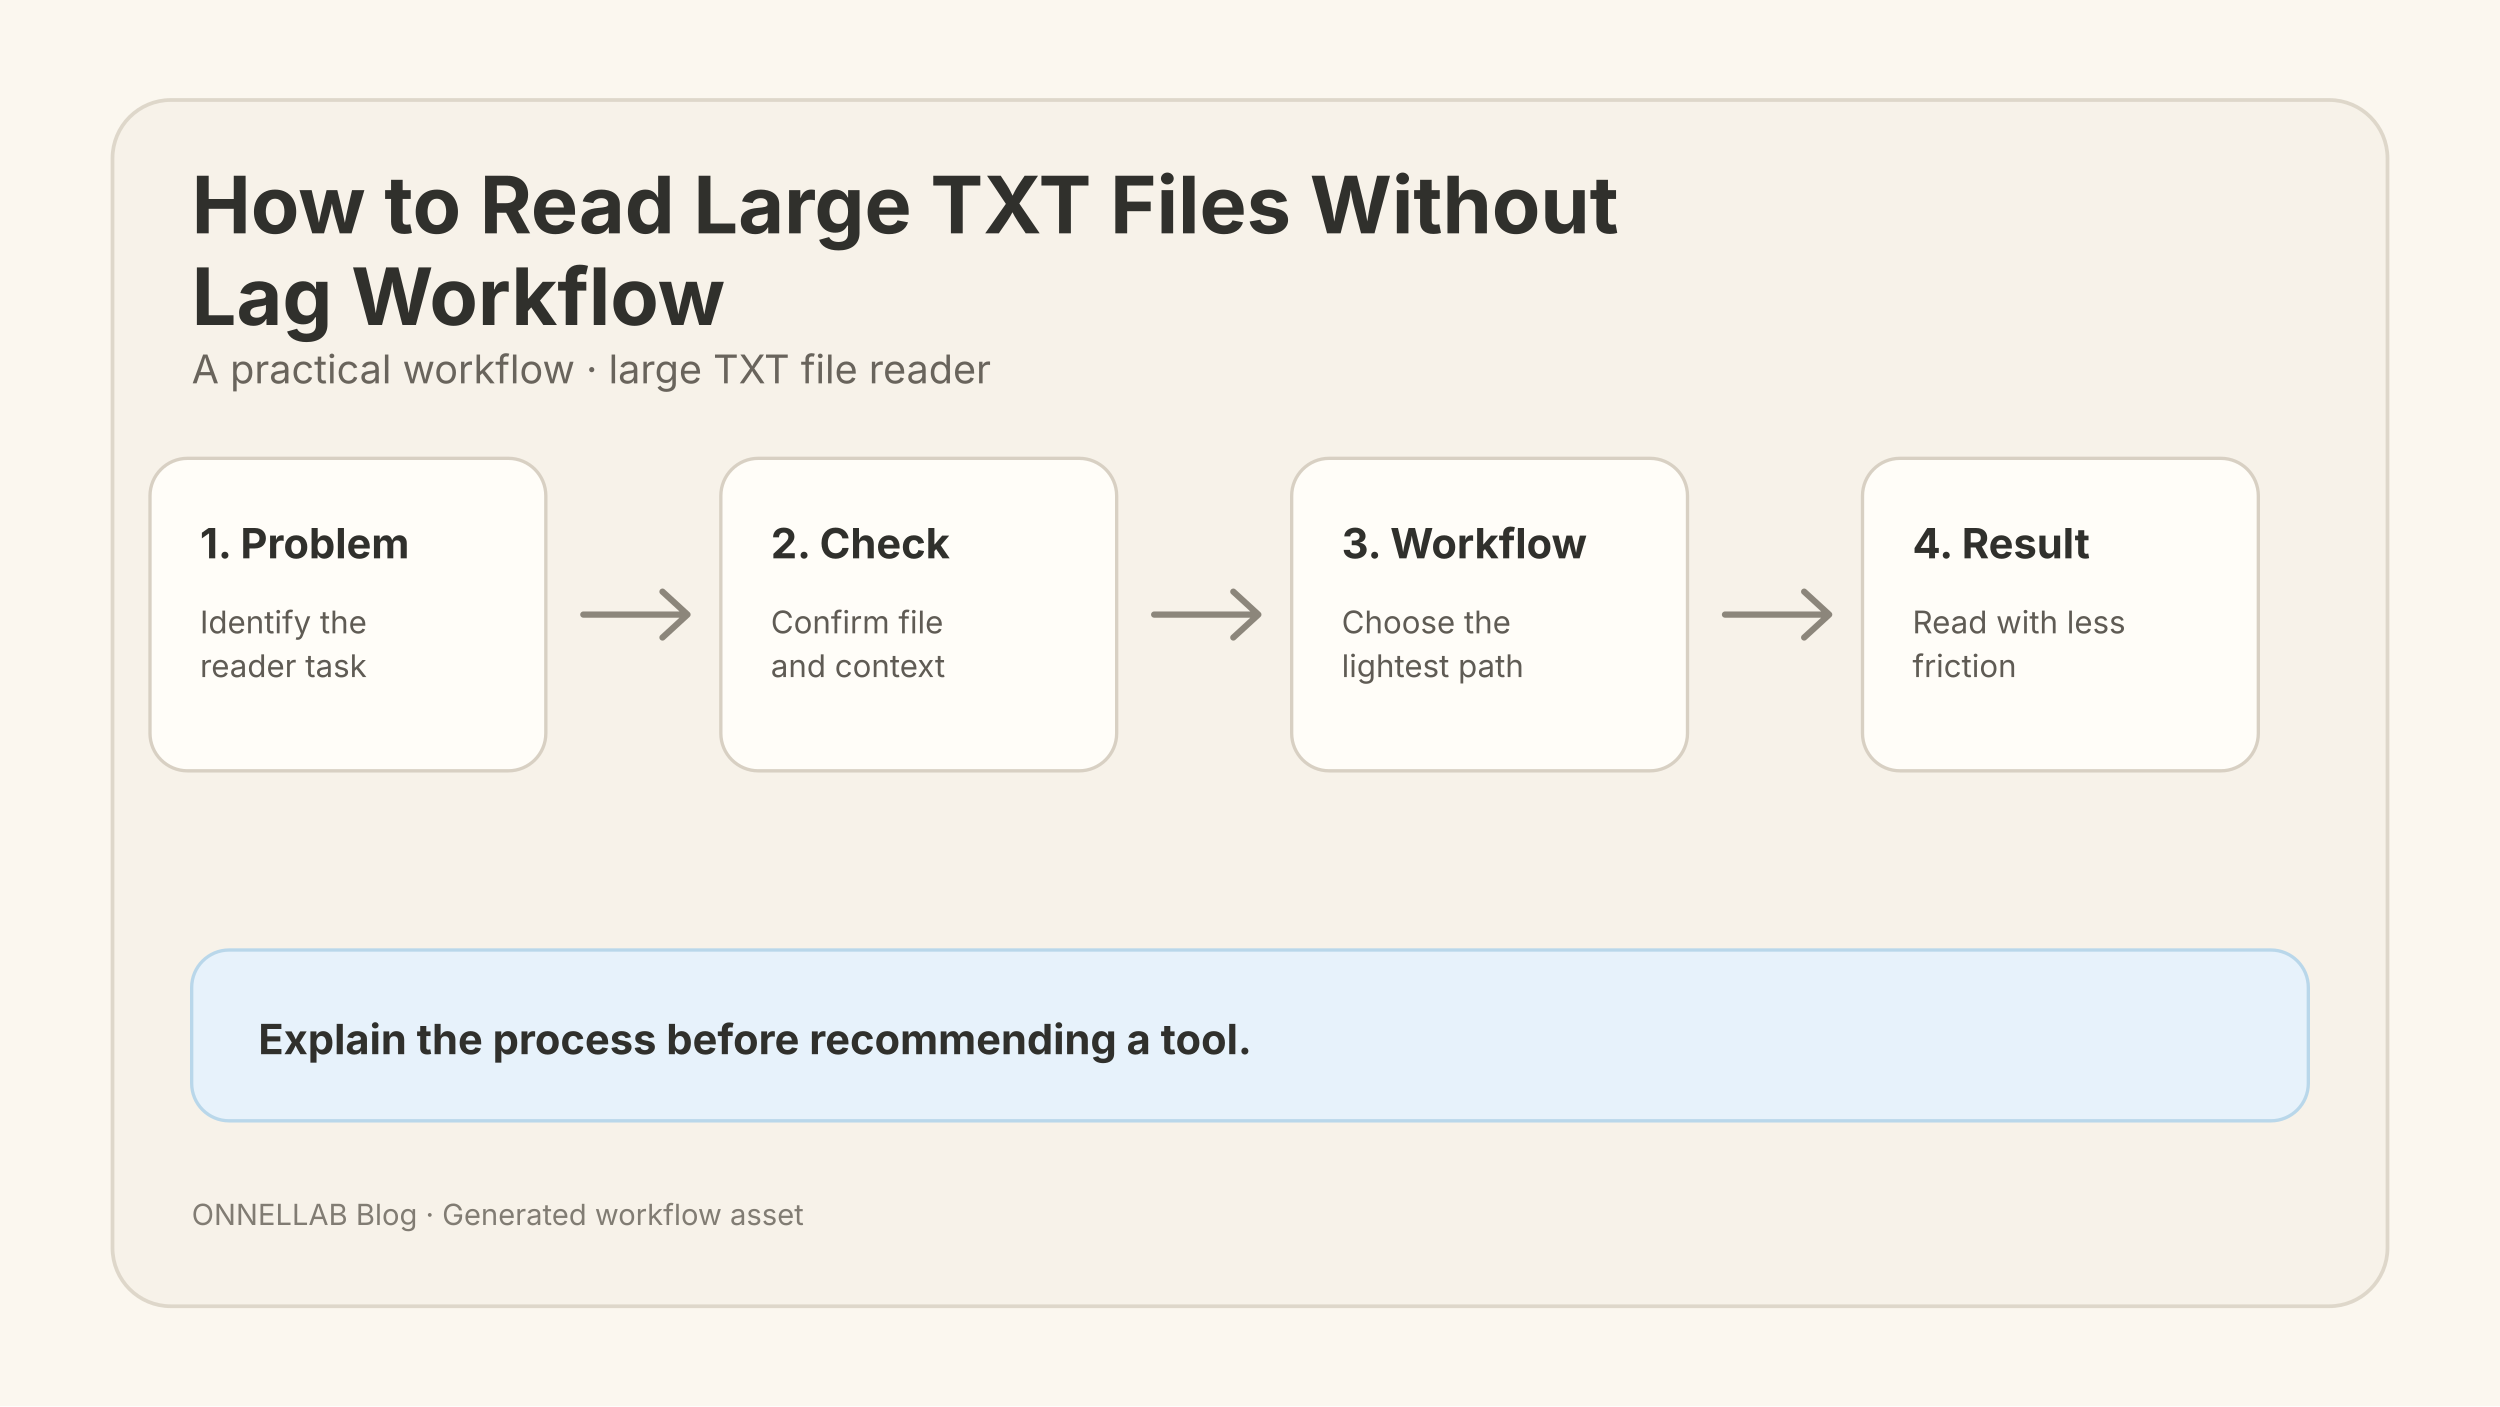
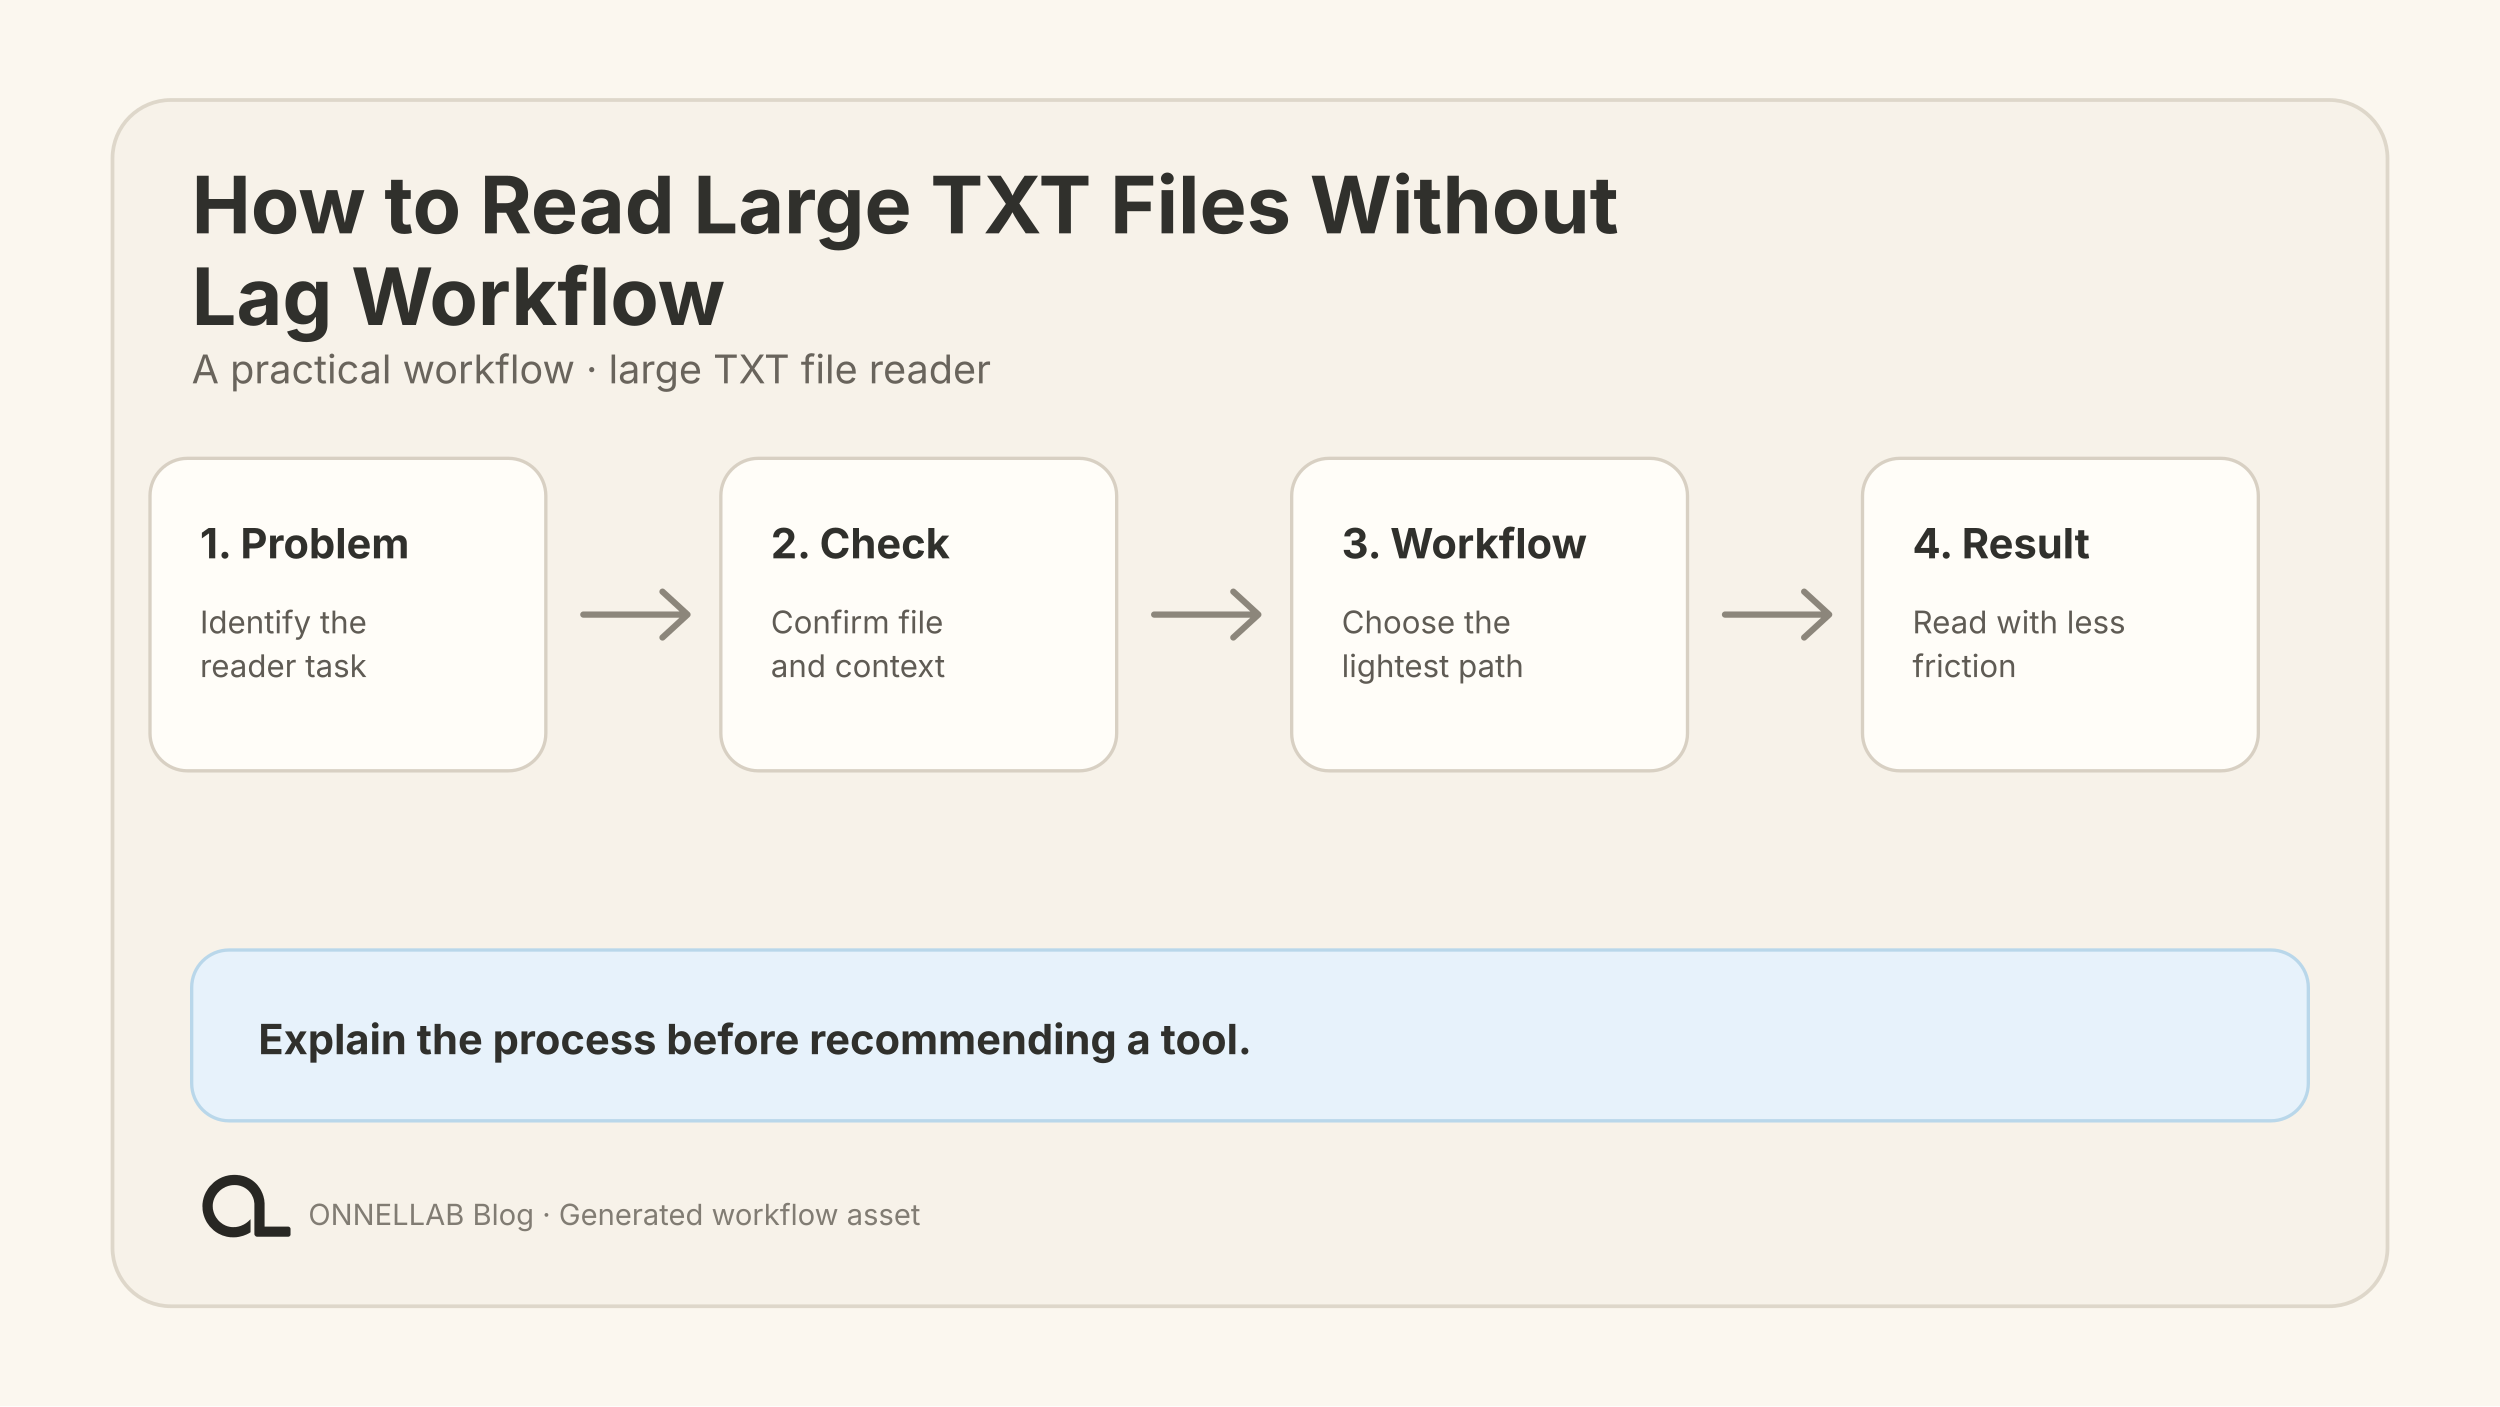
<svg xmlns="http://www.w3.org/2000/svg" width="1200" height="675" viewBox="0 0 1200 675" role="img" aria-labelledby="title desc">
  <rect width="1200" height="675" fill="#fbf7ef" />
  <rect x="54" y="48" width="1092" height="579" rx="28" fill="#f7f2e9" stroke="#ded7ca" stroke-width="1.8" />
  <text fill="#30302c" font-family="Pretendard, SUIT, Noto Sans KR, Apple SD Gothic Neo, Inter, system-ui, sans-serif" font-size="38" font-weight="680">
    <tspan x="92" y="112">How to Read Large TXT Files Without</tspan>
    <tspan x="92" y="156">Lag Workflow</tspan>
  </text>
  <text fill="#69645c" font-family="Pretendard, SUIT, Noto Sans KR, Apple SD Gothic Neo, Inter, system-ui, sans-serif" font-size="19">
    <tspan x="92" y="184">A practical workflow · large TXT file reader</tspan>
  </text>
  <g transform="translate(72 220)">
    <rect width="190" height="150" rx="18" fill="#fffdf8" stroke="#d8d0c3" stroke-width="1.6" />
    <text x="24" y="48" fill="#30302c" font-family="Pretendard, SUIT, Noto Sans KR, Apple SD Gothic Neo, Inter, system-ui, sans-serif" font-size="20" font-weight="650">1. Problem</text>
    <text fill="#5f5b54" font-family="Pretendard, SUIT, Noto Sans KR, Apple SD Gothic Neo, Inter, system-ui, sans-serif" font-size="15">
      <tspan x="24" y="84">Identify the</tspan>
      <tspan x="24" y="105">reader task</tspan>
    </text>
  </g>
  <g transform="translate(346 220)">
    <rect width="190" height="150" rx="18" fill="#fffdf8" stroke="#d8d0c3" stroke-width="1.6" />
    <text x="24" y="48" fill="#30302c" font-family="Pretendard, SUIT, Noto Sans KR, Apple SD Gothic Neo, Inter, system-ui, sans-serif" font-size="20" font-weight="650">2. Check</text>
    <text fill="#5f5b54" font-family="Pretendard, SUIT, Noto Sans KR, Apple SD Gothic Neo, Inter, system-ui, sans-serif" font-size="15">
      <tspan x="24" y="84">Confirm file</tspan>
      <tspan x="24" y="105">and context</tspan>
    </text>
  </g>
  <g transform="translate(620 220)">
    <rect width="190" height="150" rx="18" fill="#fffdf8" stroke="#d8d0c3" stroke-width="1.6" />
    <text x="24" y="48" fill="#30302c" font-family="Pretendard, SUIT, Noto Sans KR, Apple SD Gothic Neo, Inter, system-ui, sans-serif" font-size="20" font-weight="650">3. Workflow</text>
    <text fill="#5f5b54" font-family="Pretendard, SUIT, Noto Sans KR, Apple SD Gothic Neo, Inter, system-ui, sans-serif" font-size="15">
      <tspan x="24" y="84">Choose the</tspan>
      <tspan x="24" y="105">lightest path</tspan>
    </text>
  </g>
  <g transform="translate(894 220)">
    <rect width="190" height="150" rx="18" fill="#fffdf8" stroke="#d8d0c3" stroke-width="1.6" />
    <text x="24" y="48" fill="#30302c" font-family="Pretendard, SUIT, Noto Sans KR, Apple SD Gothic Neo, Inter, system-ui, sans-serif" font-size="20" font-weight="650">4. Result</text>
    <text fill="#5f5b54" font-family="Pretendard, SUIT, Noto Sans KR, Apple SD Gothic Neo, Inter, system-ui, sans-serif" font-size="15">
      <tspan x="24" y="84">Read with less</tspan>
      <tspan x="24" y="105">friction</tspan>
    </text>
  </g>
  <path d="M280 295H328m-10-11 12 11-12 11" fill="none" stroke="#8c867b" stroke-width="3" stroke-linecap="round" stroke-linejoin="round" />
  <path d="M554 295H602m-10-11 12 11-12 11" fill="none" stroke="#8c867b" stroke-width="3" stroke-linecap="round" stroke-linejoin="round" />
  <path d="M828 295H876m-10-11 12 11-12 11" fill="none" stroke="#8c867b" stroke-width="3" stroke-linecap="round" stroke-linejoin="round" />
  <rect x="92" y="456" width="1016" height="82" rx="18" fill="#e7f2fb" stroke="#b9d7ea" stroke-width="1.6" />
  <text x="124" y="506" fill="#30302c" font-family="Pretendard, SUIT, Noto Sans KR, Apple SD Gothic Neo, Inter, system-ui, sans-serif" font-size="20" font-weight="650">Explain the process before recommending a tool.</text>
-   <text x="92" y="588" fill="#817c73" font-family="Pretendard, SUIT, Noto Sans KR, Apple SD Gothic Neo, Inter, system-ui, sans-serif" font-size="14">ONNELLAB Blog · Generated workflow asset</text>
+   <svg x="85" y="548" width="64" height="64" viewBox="0 0 1254 1254">
+     <path fill="#282723" d="M 271 475 L 259 501 L 250 527 L 243 556 L 239 584 L 238 611 L 239 612 L 240 642 L 244 667 L 251 694 L 260 719 L 272 745 L 281 761 L 306 796 L 343 833 L 364 849 L 388 864 L 427 882 L 468 894 L 500 899 L 541 900 L 542 899 L 556 899 L 583 895 L 622 885 L 653 873 L 677 861 L 691 852 L 691 729 L 668 751 L 649 766 L 628 779 L 599 792 L 575 799 L 552 803 L 520 804 L 519 803 L 509 803 L 496 801 L 475 796 L 456 789 L 431 776 L 403 755 L 386 738 L 366 711 L 354 689 L 344 663 L 338 639 L 336 625 L 336 612 L 335 611 L 336 587 L 339 569 L 343 553 L 351 531 L 363 508 L 380 484 L 400 463 L 413 452 L 430 440 L 456 426 L 480 417 L 505 411 L 519 409 L 531 409 L 532 408 L 549 408 L 550 409 L 561 409 L 575 411 L 596 416 L 620 425 L 648 441 L 669 458 L 688 479 L 701 498 L 715 527 L 722 549 L 727 582 L 727 872 L 730 880 L 738 889 L 746 893 L 751 894 L 1048 894 L 1058 890 L 1065 882 L 1067 877 L 1067 817 L 1062 807 L 1054 801 L 1047 799 L 824 799 L 823 798 L 823 574 L 822 573 L 820 547 L 812 513 L 803 487 L 790 459 L 779 440 L 759 412 L 744 395 L 727 379 L 708 364 L 683 348 L 652 333 L 626 324 L 591 316 L 568 314 L 567 313 L 552 313 L 551 312 L 550 313 L 549 312 L 514 313 L 513 314 L 504 314 L 484 317 L 454 324 L 423 335 L 394 349 L 364 368 L 346 382 L 307 421 L 293 439 Z" />
+   </svg>
+   <text x="148" y="588" fill="#817c73" font-family="Pretendard, SUIT, Noto Sans KR, Apple SD Gothic Neo, Inter, system-ui, sans-serif" font-size="14">ONNELLAB Blog · Generated workflow asset</text>
</svg>
